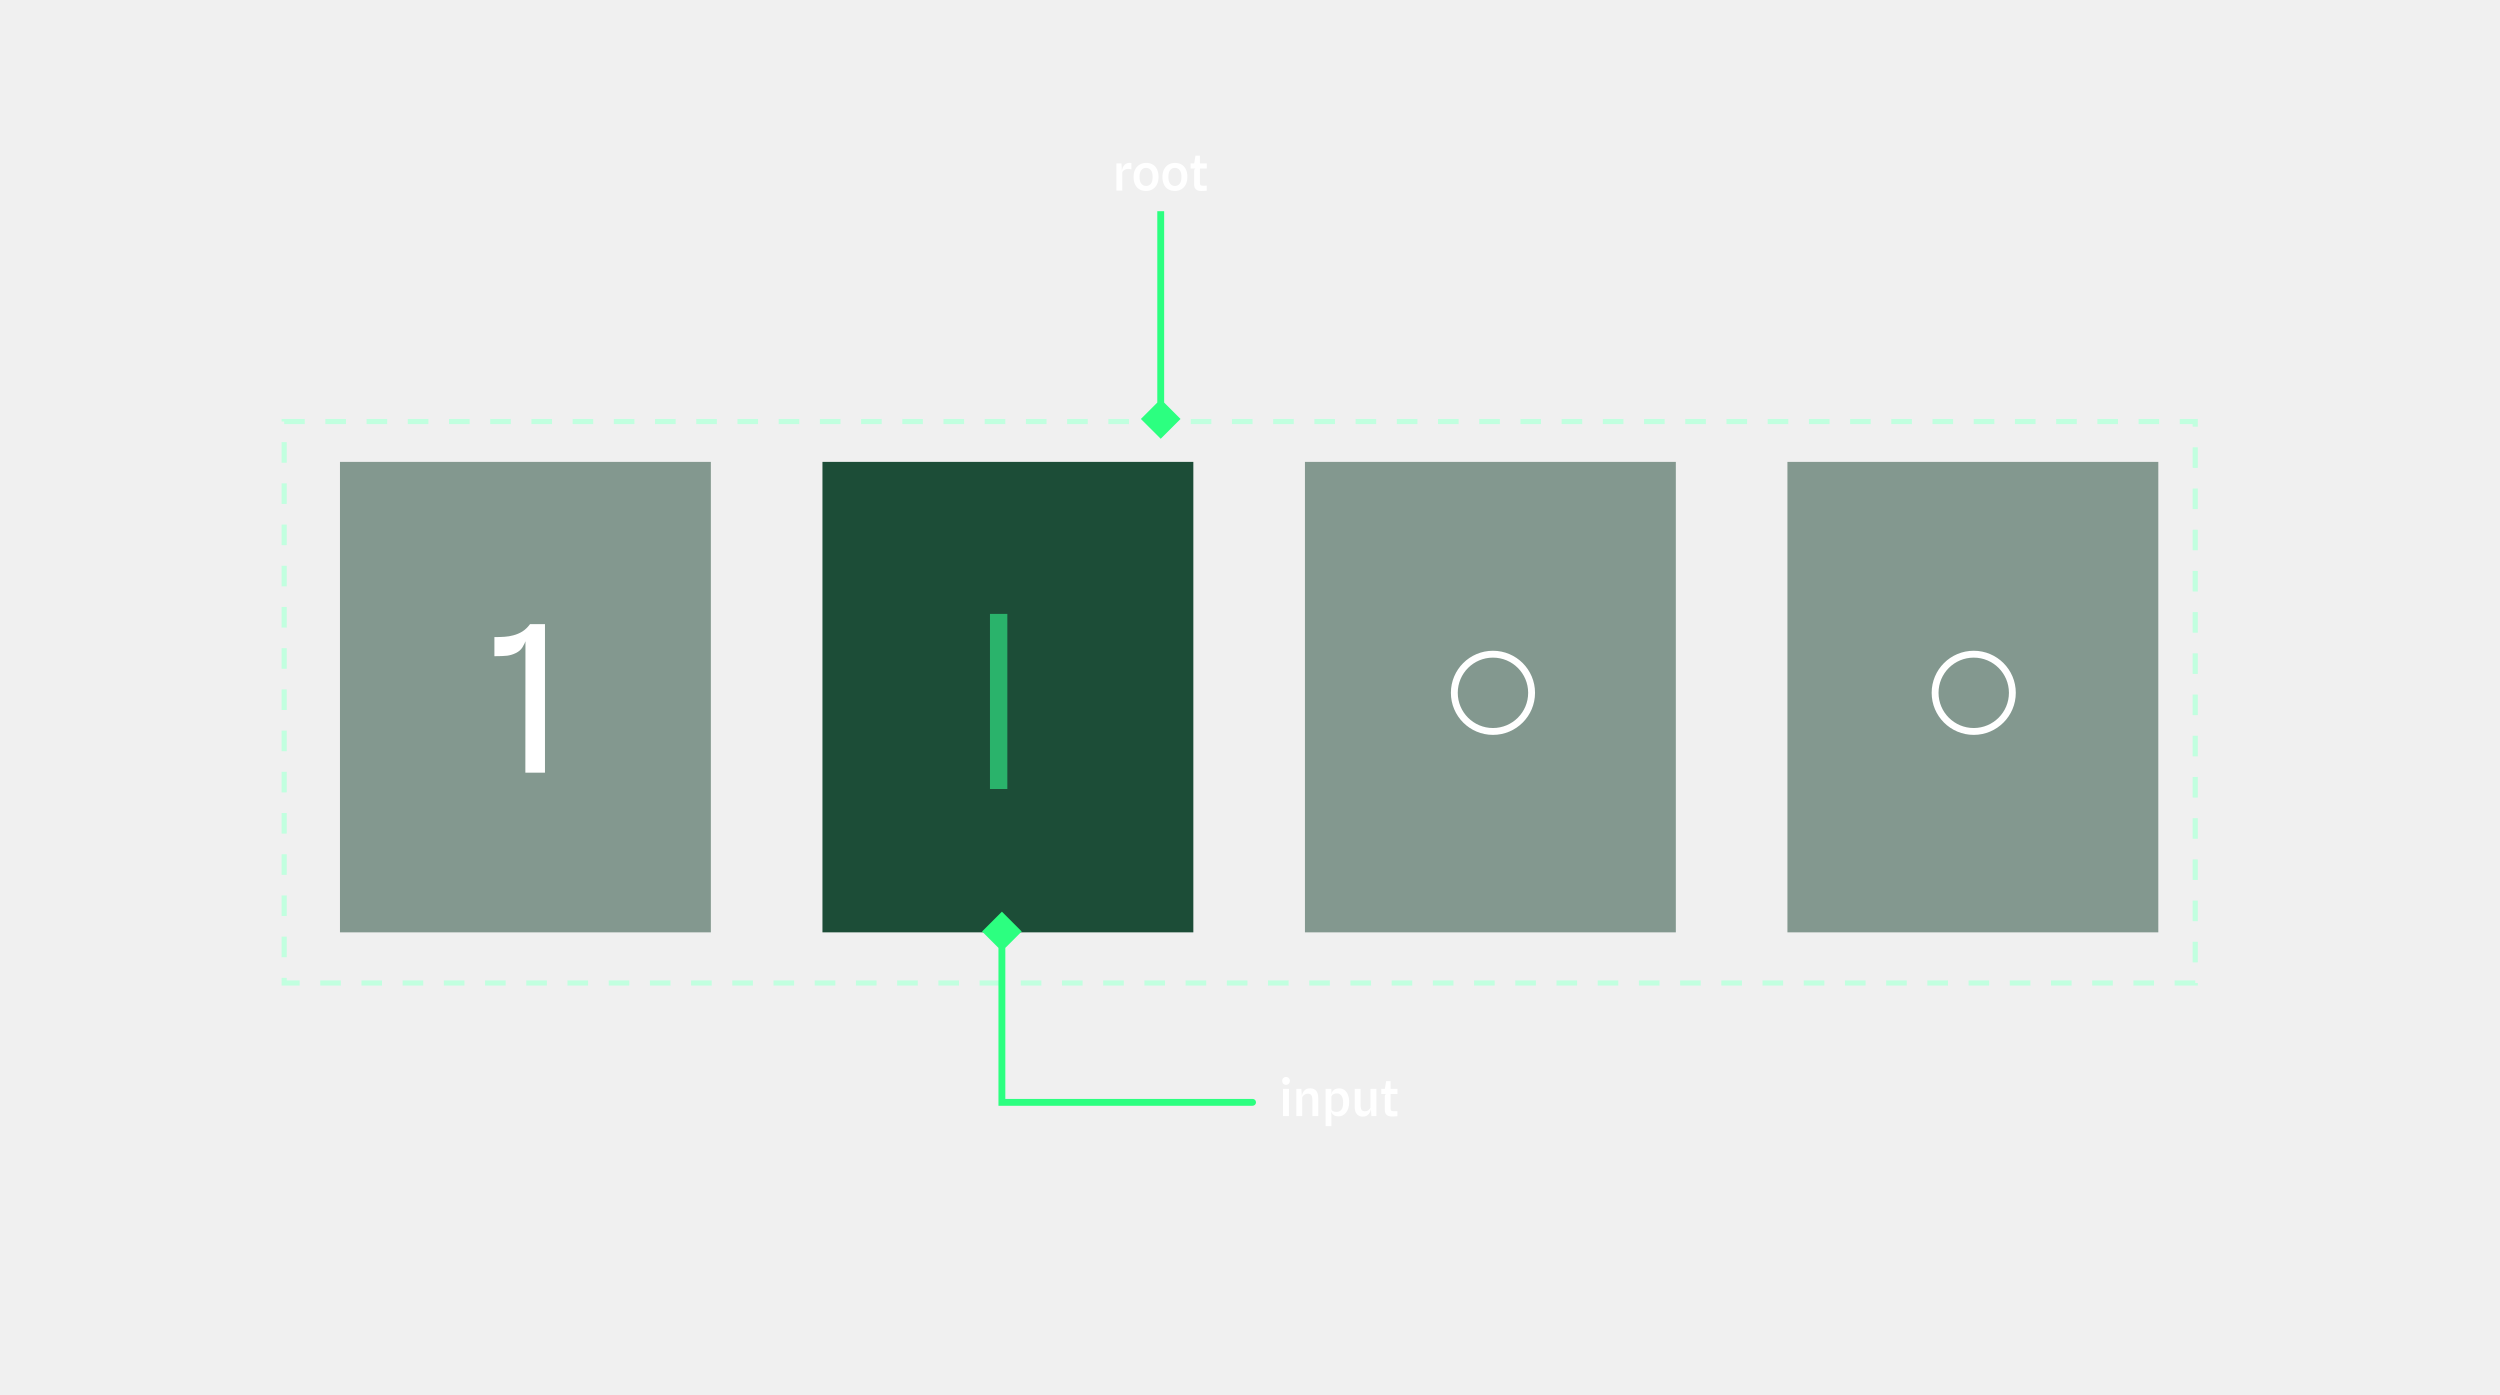
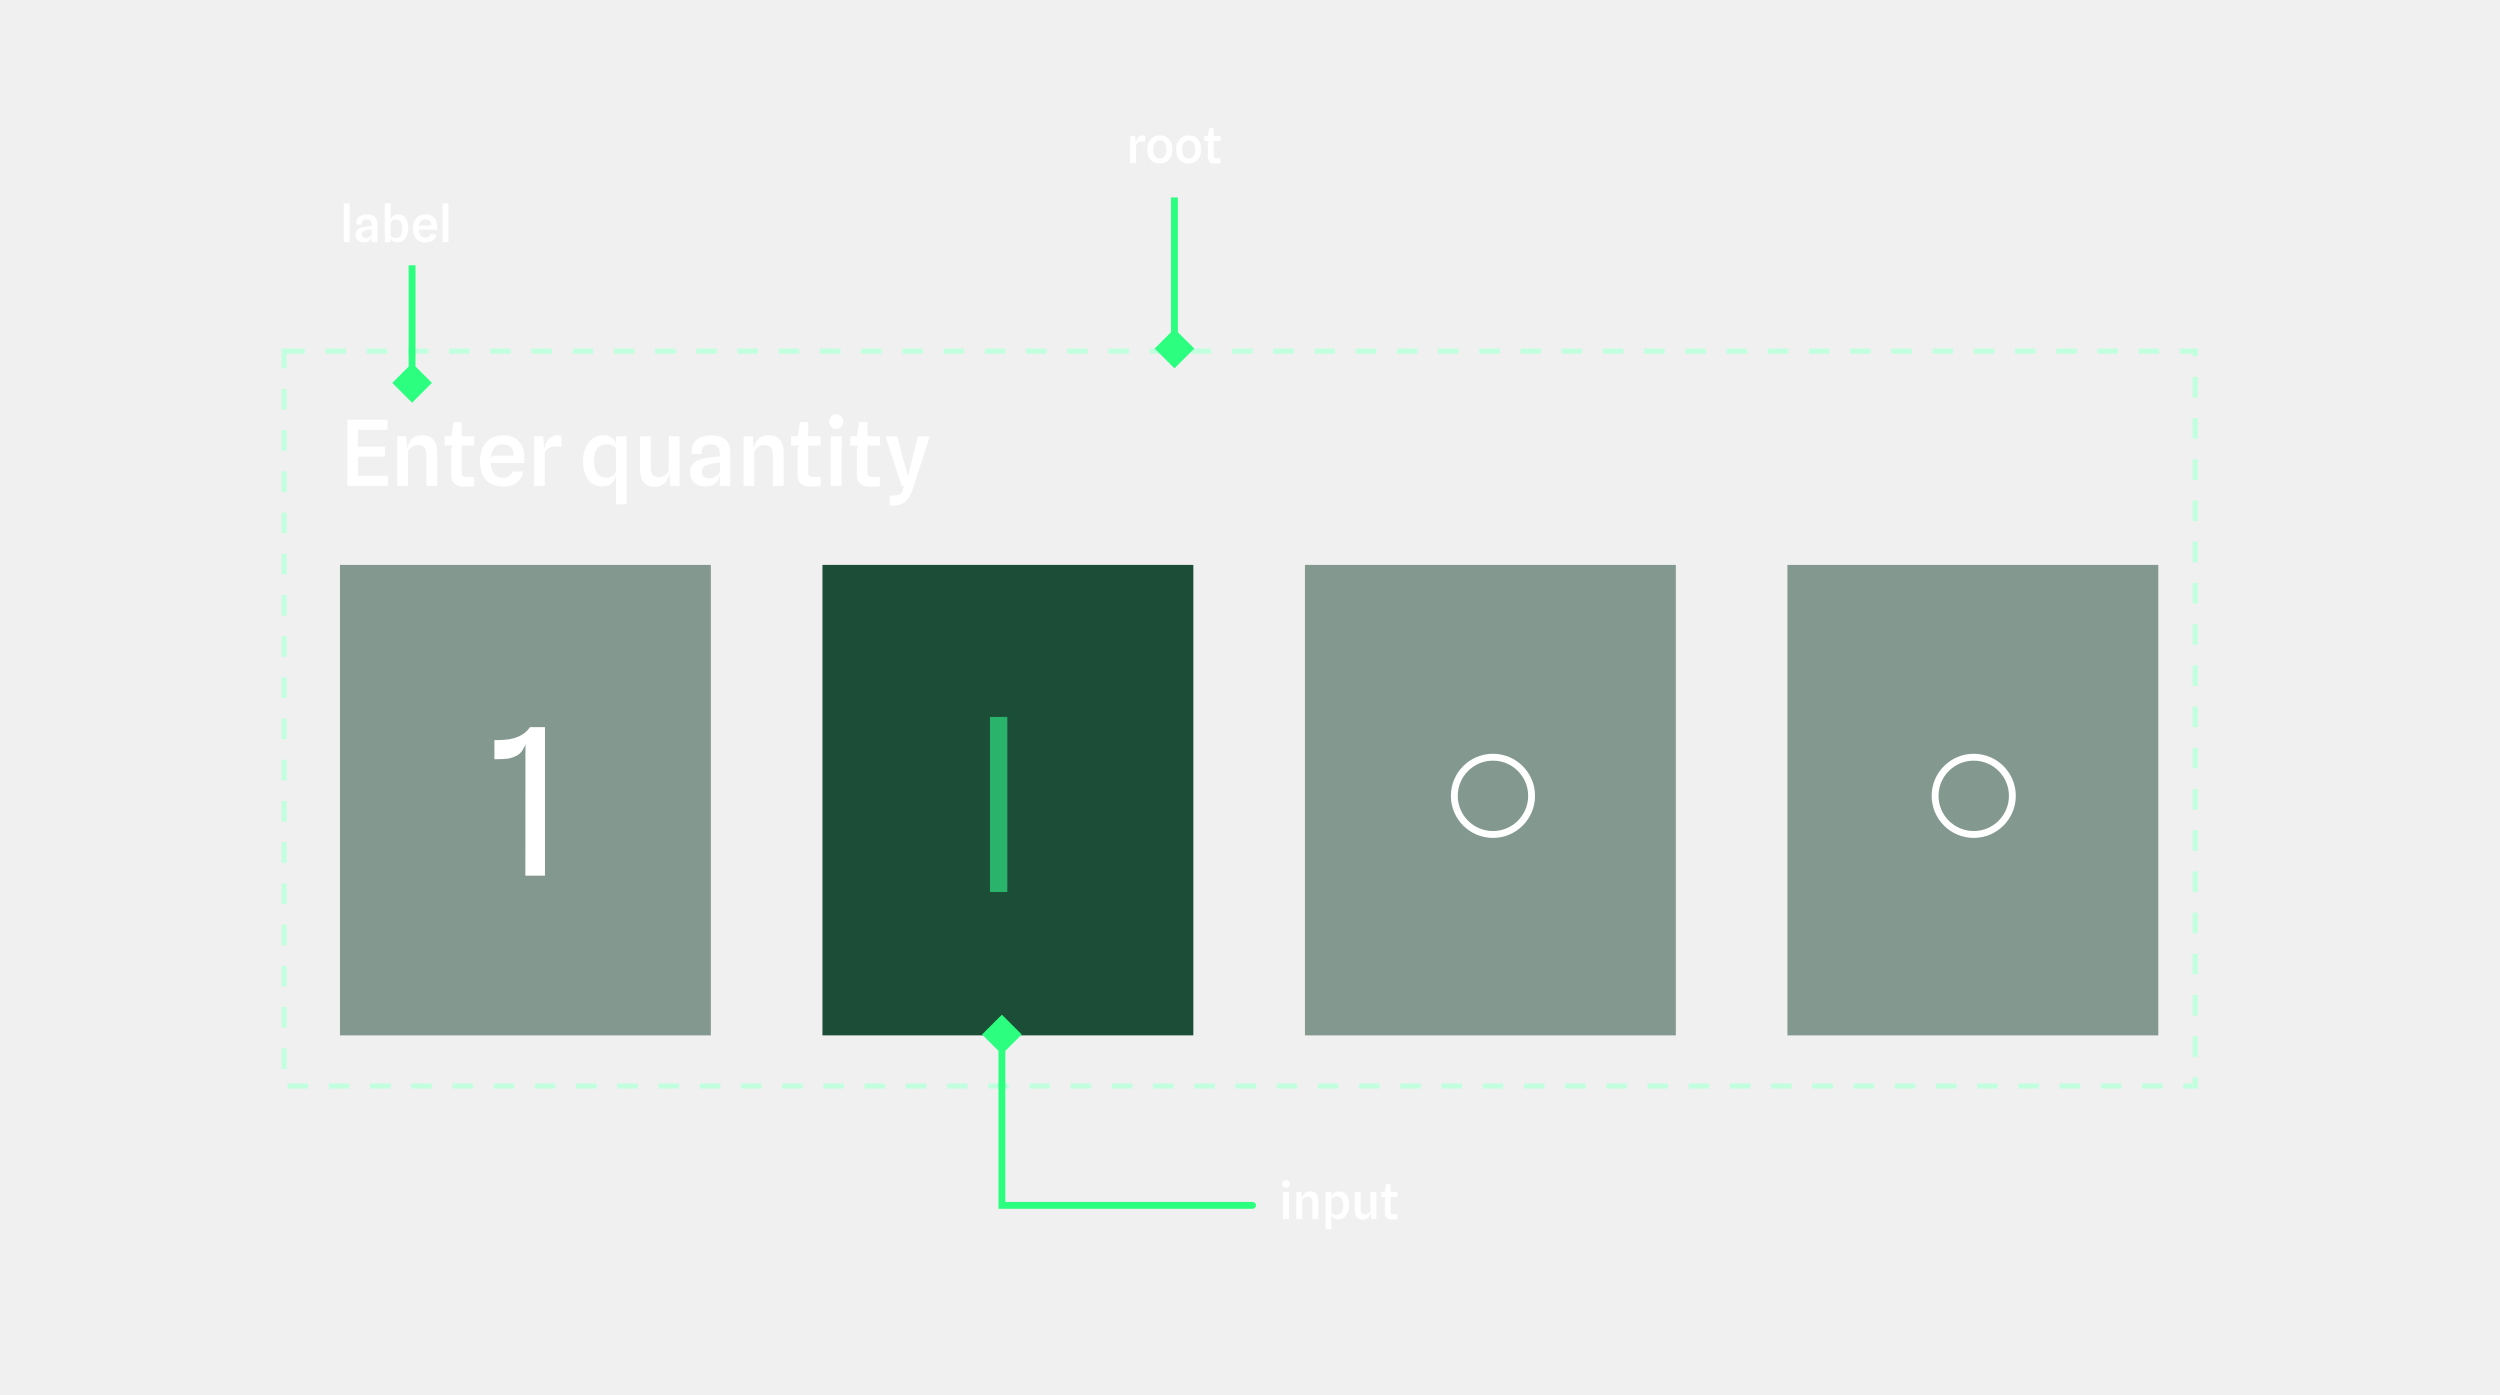
<svg xmlns="http://www.w3.org/2000/svg" width="1456" height="812" viewBox="0 0 1456 812" fill="none">
-   <rect opacity="0.5" x="198" y="269" width="216" height="274" fill="#16402D" />
-   <rect x="479" y="269" width="216" height="274" fill="#1C4D37" />
-   <rect opacity="0.5" x="760" y="269" width="216" height="274" fill="#16402D" />
-   <rect opacity="0.5" x="1041" y="269" width="216" height="274" fill="#16402D" />
-   <path d="M305.967 450L306.027 372.531L308.704 363.487H317.391V450H305.967ZM287.939 382.17V371.043C290.001 371.043 291.945 370.984 293.77 370.865C295.634 370.746 297.34 370.468 298.887 370.032C300.87 369.516 302.655 368.763 304.242 367.771C305.868 366.74 307.355 365.312 308.704 363.487L306.562 372.114C305.927 373.979 305.154 375.625 304.242 377.053C303.369 378.441 302.06 379.552 300.315 380.385C298.768 381.139 297.141 381.634 295.436 381.872C293.73 382.071 291.231 382.17 287.939 382.17Z" fill="white" />
-   <path d="M576.555 459.52V357.537H586.67V459.52H576.555Z" fill="#2AB36B" />
-   <circle cx="869.5" cy="403.5" r="22.5" stroke="white" stroke-width="4" />
-   <circle cx="1149.5" cy="403.5" r="22.5" stroke="white" stroke-width="4" />
-   <rect x="165.5" y="245.5" width="1113" height="327" stroke="#C1FFDF" stroke-width="3" stroke-dasharray="12 12" />
-   <path d="M650.204 111V95.166H653.133L653.51 101.27L653.206 100.429C653.273 99.791 653.399 99.144 653.583 98.487C653.776 97.829 654.047 97.225 654.395 96.674C654.752 96.123 655.207 95.683 655.758 95.355C656.318 95.016 657 94.847 657.802 94.847C657.995 94.847 658.189 94.857 658.382 94.876C658.575 94.895 658.754 94.929 658.919 94.978V98.632C658.59 98.525 658.237 98.457 657.86 98.428C657.493 98.39 657.154 98.371 656.845 98.371C656.468 98.371 656.062 98.448 655.627 98.603C655.192 98.748 654.791 98.97 654.424 99.269C654.056 99.569 653.79 99.941 653.626 100.386V111H650.204ZM667.44 111.218C665.98 111.218 664.709 110.903 663.626 110.275C662.544 109.647 661.703 108.723 661.103 107.505C660.504 106.278 660.204 104.775 660.204 102.996C660.204 101.314 660.518 99.864 661.147 98.646C661.785 97.428 662.655 96.495 663.757 95.847C664.859 95.19 666.106 94.862 667.498 94.862C669.006 94.862 670.296 95.19 671.369 95.847C672.452 96.495 673.283 97.428 673.863 98.646C674.443 99.864 674.733 101.314 674.733 102.996C674.733 104.775 674.409 106.278 673.762 107.505C673.124 108.723 672.254 109.647 671.152 110.275C670.05 110.903 668.812 111.218 667.44 111.218ZM667.498 108.303C668.609 108.303 669.518 107.887 670.224 107.056C670.929 106.225 671.282 104.871 671.282 102.996C671.282 101.256 670.939 99.951 670.253 99.081C669.566 98.211 668.629 97.776 667.44 97.776C666.328 97.776 665.419 98.206 664.714 99.067C664.018 99.927 663.67 101.237 663.67 102.996C663.67 104.784 664.023 106.118 664.728 106.998C665.444 107.868 666.367 108.303 667.498 108.303ZM684.234 111.218C682.774 111.218 681.503 110.903 680.42 110.275C679.338 109.647 678.497 108.723 677.897 107.505C677.298 106.278 676.998 104.775 676.998 102.996C676.998 101.314 677.312 99.864 677.941 98.646C678.579 97.428 679.449 96.495 680.551 95.847C681.653 95.19 682.9 94.862 684.292 94.862C685.8 94.862 687.09 95.19 688.163 95.847C689.246 96.495 690.077 97.428 690.657 98.646C691.237 99.864 691.527 101.314 691.527 102.996C691.527 104.775 691.203 106.278 690.556 107.505C689.918 108.723 689.048 109.647 687.946 110.275C686.844 110.903 685.606 111.218 684.234 111.218ZM684.292 108.303C685.403 108.303 686.312 107.887 687.018 107.056C687.723 106.225 688.076 104.871 688.076 102.996C688.076 101.256 687.733 99.951 687.047 99.081C686.36 98.211 685.423 97.776 684.234 97.776C683.122 97.776 682.213 98.206 681.508 99.067C680.812 99.927 680.464 101.237 680.464 102.996C680.464 104.784 680.817 106.118 681.522 106.998C682.238 107.868 683.161 108.303 684.292 108.303ZM699.453 111.232C698.196 111.232 697.215 110.913 696.509 110.275C695.813 109.627 695.465 108.704 695.465 107.505V99.501C695.465 99.183 695.533 98.897 695.668 98.646C695.803 98.385 696.002 98.221 696.263 98.153L695.465 95.804V95.383L696.234 90.642H698.844V106.65C698.844 107.211 698.964 107.602 699.206 107.824C699.457 108.047 699.921 108.158 700.598 108.158C701.033 108.158 701.434 108.158 701.802 108.158C702.169 108.148 702.502 108.139 702.802 108.129V111.044C702.299 111.131 701.748 111.184 701.149 111.203C700.55 111.222 699.984 111.232 699.453 111.232ZM693.392 98.153V95.166H702.831V98.153H693.392Z" fill="white" />
-   <path d="M747.233 650V634.166H750.699L750.655 650H747.233ZM748.988 631.831C748.359 631.831 747.828 631.614 747.393 631.179C746.958 630.734 746.74 630.169 746.74 629.482C746.74 628.806 746.958 628.255 747.393 627.829C747.828 627.404 748.359 627.191 748.988 627.191C749.597 627.191 750.119 627.404 750.554 627.829C750.998 628.255 751.221 628.806 751.221 629.482C751.221 630.169 750.998 630.734 750.554 631.179C750.119 631.614 749.597 631.831 748.988 631.831ZM754.992 650V634.166H757.921L758.298 640.14L758.052 638.936C758.168 638.066 758.395 637.245 758.733 636.471C759.081 635.688 759.598 635.055 760.285 634.572C760.971 634.089 761.889 633.847 763.04 633.847C764.538 633.847 765.698 634.316 766.52 635.253C767.341 636.181 767.752 637.602 767.752 639.516V650H764.33V640.705C764.33 639.797 764.238 639.067 764.055 638.516C763.881 637.965 763.595 637.569 763.199 637.327C762.803 637.076 762.276 636.95 761.619 636.95C760.903 636.95 760.251 637.163 759.661 637.588C759.081 638.004 758.665 638.477 758.414 639.009V650H754.992ZM779.64 650.174C778.596 650.174 777.764 650 777.146 649.652C776.527 649.304 776.073 648.898 775.783 648.434C775.493 647.96 775.309 647.545 775.232 647.187L774.072 647.245L775.42 646.099C775.488 646.341 775.638 646.578 775.87 646.81C776.102 647.032 776.44 647.216 776.885 647.361C777.329 647.496 777.875 647.564 778.523 647.564C779.606 647.564 780.495 647.143 781.191 646.302C781.897 645.461 782.25 644.055 782.25 642.083C782.25 640.382 781.921 639.077 781.264 638.168C780.606 637.25 779.765 636.79 778.741 636.79C778.016 636.79 777.416 636.892 776.943 637.095C776.479 637.298 776.126 637.535 775.884 637.805C775.642 638.076 775.488 638.318 775.42 638.53V637.443C775.439 637.124 775.522 636.766 775.667 636.37C775.821 635.964 776.068 635.572 776.406 635.195C776.754 634.809 777.208 634.495 777.769 634.253C778.339 634.002 779.045 633.876 779.886 633.876C781.162 633.876 782.235 634.219 783.105 634.905C783.975 635.592 784.632 636.534 785.077 637.733C785.531 638.922 785.759 640.275 785.759 641.793C785.759 643.195 785.585 644.422 785.237 645.476C784.898 646.52 784.434 647.39 783.845 648.086C783.265 648.782 782.612 649.304 781.887 649.652C781.162 650 780.413 650.174 779.64 650.174ZM772.013 655.844V634.166H775.377L775.42 636.355V646.23L775.232 647.187L775.42 650.015V655.844H772.013ZM793.554 650.319C792.182 650.319 791.08 649.84 790.248 648.883C789.417 647.926 789.001 646.554 789.001 644.765V634.166H792.423V643.852C792.423 644.625 792.51 645.263 792.684 645.766C792.858 646.269 793.134 646.636 793.511 646.868C793.888 647.1 794.376 647.216 794.975 647.216C795.7 647.216 796.353 647.008 796.933 646.592C797.523 646.167 797.938 645.689 798.18 645.157V634.166H801.602V650H798.687L798.296 644.026L798.557 645.229C798.441 646.099 798.209 646.921 797.861 647.694C797.523 648.468 797.005 649.101 796.309 649.594C795.623 650.077 794.705 650.319 793.554 650.319ZM810.499 650.232C809.243 650.232 808.262 649.913 807.556 649.275C806.86 648.627 806.512 647.704 806.512 646.505V638.501C806.512 638.182 806.58 637.897 806.715 637.646C806.85 637.385 807.048 637.221 807.309 637.153L806.512 634.804V634.383L807.28 629.642H809.89V645.65C809.89 646.211 810.011 646.602 810.253 646.824C810.504 647.047 810.968 647.158 811.645 647.158C812.08 647.158 812.481 647.158 812.848 647.158C813.216 647.148 813.549 647.139 813.849 647.129V650.044C813.346 650.131 812.795 650.184 812.196 650.203C811.597 650.222 811.031 650.232 810.499 650.232ZM804.438 637.153V634.166H813.878V637.153H804.438Z" fill="white" />
-   <path d="M676 255.547L687.547 244L676 232.453L664.453 244L676 255.547ZM674 123V244H678V123H674Z" fill="#2CFF80" />
-   <path d="M583.5 530.953L571.953 542.5L583.5 554.047L595.047 542.5L583.5 530.953ZM583.5 642H581.5V644H583.5V642ZM729.5 644C730.605 644 731.5 643.105 731.5 642C731.5 640.895 730.605 640 729.5 640V644ZM581.5 542.5V642H585.5V542.5H581.5ZM583.5 644H729.5V640H583.5V644Z" fill="#2CFF80" />
+   <rect opacity="0.5" x="198" y="329" width="216" height="274" fill="#16402D" />
+   <rect x="479" y="329" width="216" height="274" fill="#1C4D37" />
+   <rect opacity="0.5" x="760" y="329" width="216" height="274" fill="#16402D" />
+   <rect opacity="0.5" x="1041" y="329" width="216" height="274" fill="#16402D" />
+   <path d="M305.967 510L306.027 432.531L308.704 423.487H317.391V510H305.967ZM287.939 442.17V431.043C290.001 431.043 291.945 430.984 293.77 430.865C295.634 430.746 297.34 430.468 298.887 430.032C300.87 429.516 302.655 428.763 304.242 427.771C305.868 426.74 307.355 425.312 308.704 423.487L306.562 432.114C305.927 433.979 305.154 435.625 304.242 437.053C303.369 438.441 302.06 439.552 300.315 440.385C298.768 441.139 297.141 441.634 295.436 441.872C293.73 442.071 291.231 442.17 287.939 442.17Z" fill="white" />
+   <path d="M576.555 519.52V417.537H586.67V519.52H576.555Z" fill="#2AB36B" />
+   <circle cx="869.5" cy="463.5" r="22.5" stroke="white" stroke-width="4" />
+   <circle cx="1149.5" cy="463.5" r="22.5" stroke="white" stroke-width="4" />
+   <rect x="165.5" y="204.5" width="1113" height="428" stroke="#C1FFDF" stroke-width="3" stroke-dasharray="12 12" />
+   <path d="M747.233 710V694.166H750.699L750.655 710H747.233ZM748.988 691.831C748.359 691.831 747.828 691.614 747.393 691.179C746.958 690.734 746.74 690.169 746.74 689.482C746.74 688.806 746.958 688.255 747.393 687.829C747.828 687.404 748.359 687.191 748.988 687.191C749.597 687.191 750.119 687.404 750.554 687.829C750.998 688.255 751.221 688.806 751.221 689.482C751.221 690.169 750.998 690.734 750.554 691.179C750.119 691.614 749.597 691.831 748.988 691.831ZM754.992 710V694.166H757.921L758.298 700.14L758.052 698.936C758.168 698.066 758.395 697.245 758.733 696.471C759.081 695.688 759.598 695.055 760.285 694.572C760.971 694.089 761.889 693.847 763.04 693.847C764.538 693.847 765.698 694.316 766.52 695.253C767.341 696.181 767.752 697.602 767.752 699.516V710H764.33V700.705C764.33 699.797 764.238 699.067 764.055 698.516C763.881 697.965 763.595 697.569 763.199 697.327C762.803 697.076 762.276 696.95 761.619 696.95C760.903 696.95 760.251 697.163 759.661 697.588C759.081 698.004 758.665 698.477 758.414 699.009V710H754.992ZM779.64 710.174C778.596 710.174 777.764 710 777.146 709.652C776.527 709.304 776.073 708.898 775.783 708.434C775.493 707.96 775.309 707.545 775.232 707.187L774.072 707.245L775.42 706.099C775.488 706.341 775.638 706.578 775.87 706.81C776.102 707.032 776.44 707.216 776.885 707.361C777.329 707.496 777.875 707.564 778.523 707.564C779.606 707.564 780.495 707.143 781.191 706.302C781.897 705.461 782.25 704.055 782.25 702.083C782.25 700.382 781.921 699.077 781.264 698.168C780.606 697.25 779.765 696.79 778.741 696.79C778.016 696.79 777.416 696.892 776.943 697.095C776.479 697.298 776.126 697.535 775.884 697.805C775.642 698.076 775.488 698.318 775.42 698.53V697.443C775.439 697.124 775.522 696.766 775.667 696.37C775.821 695.964 776.068 695.572 776.406 695.195C776.754 694.809 777.208 694.495 777.769 694.253C778.339 694.002 779.045 693.876 779.886 693.876C781.162 693.876 782.235 694.219 783.105 694.905C783.975 695.592 784.632 696.534 785.077 697.733C785.531 698.922 785.759 700.275 785.759 701.793C785.759 703.195 785.585 704.422 785.237 705.476C784.898 706.52 784.434 707.39 783.845 708.086C783.265 708.782 782.612 709.304 781.887 709.652C781.162 710 780.413 710.174 779.64 710.174ZM772.013 715.844V694.166H775.377L775.42 696.355V706.23L775.232 707.187L775.42 710.015V715.844H772.013ZM793.554 710.319C792.182 710.319 791.08 709.84 790.248 708.883C789.417 707.926 789.001 706.554 789.001 704.765V694.166H792.423V703.852C792.423 704.625 792.51 705.263 792.684 705.766C792.858 706.269 793.134 706.636 793.511 706.868C793.888 707.1 794.376 707.216 794.975 707.216C795.7 707.216 796.353 707.008 796.933 706.592C797.523 706.167 797.938 705.689 798.18 705.157V694.166H801.602V710H798.687L798.296 704.026L798.557 705.229C798.441 706.099 798.209 706.921 797.861 707.694C797.523 708.468 797.005 709.101 796.309 709.594C795.623 710.077 794.705 710.319 793.554 710.319ZM810.499 710.232C809.243 710.232 808.262 709.913 807.556 709.275C806.86 708.627 806.512 707.704 806.512 706.505V698.501C806.512 698.182 806.58 697.897 806.715 697.646C806.85 697.385 807.048 697.221 807.309 697.153L806.512 694.804V694.383L807.28 689.642H809.89V705.65C809.89 706.211 810.011 706.602 810.253 706.824C810.504 707.047 810.968 707.158 811.645 707.158C812.08 707.158 812.481 707.158 812.848 707.158C813.216 707.148 813.549 707.139 813.849 707.129V710.044C813.346 710.131 812.795 710.184 812.196 710.203C811.597 710.222 811.031 710.232 810.499 710.232ZM804.438 697.153V694.166H813.878V697.153H804.438Z" fill="white" />
+   <path d="M583.5 590.953L571.953 602.5L583.5 614.047L595.047 602.5L583.5 590.953ZM583.5 702H581.5V704H583.5V702ZM729.5 704C730.605 704 731.5 703.105 731.5 702C731.5 700.895 730.605 700 729.5 700V704ZM581.5 602.5V702H585.5V602.5H581.5ZM583.5 704H729.5V700H583.5V704Z" fill="#2CFF80" />
+   <path d="M202.267 283V244.469H225.719V250.299H205.844L208.468 247.437V261.985L205.844 260.157H224.262V265.907H206.931L208.468 263.893V280.005L205.844 277.117H226.011V283H202.267ZM231.323 283V254.062H236.676L237.365 264.98L236.914 262.78C237.126 261.19 237.542 259.689 238.16 258.275C238.796 256.844 239.741 255.687 240.995 254.804C242.25 253.921 243.928 253.479 246.03 253.479C248.769 253.479 250.889 254.336 252.39 256.049C253.892 257.745 254.643 260.342 254.643 263.84V283H248.389V266.013C248.389 264.353 248.221 263.019 247.885 262.012C247.567 261.005 247.046 260.281 246.322 259.839C245.598 259.38 244.635 259.15 243.433 259.15C242.126 259.15 240.934 259.539 239.856 260.316C238.796 261.076 238.036 261.941 237.577 262.913V283H231.323ZM270.037 283.424C267.74 283.424 265.947 282.841 264.657 281.675C263.385 280.491 262.749 278.804 262.749 276.613V261.985C262.749 261.402 262.873 260.881 263.12 260.422C263.368 259.945 263.73 259.645 264.207 259.521L262.749 255.228V254.459L264.154 245.794H268.924V275.05C268.924 276.075 269.145 276.79 269.586 277.196C270.046 277.603 270.894 277.806 272.13 277.806C272.925 277.806 273.659 277.806 274.33 277.806C275.001 277.788 275.611 277.771 276.158 277.753V283.08C275.24 283.239 274.233 283.336 273.137 283.371C272.042 283.406 271.009 283.424 270.037 283.424ZM258.96 259.521V254.062H276.211V259.521H258.96ZM293.131 283.398C290.34 283.398 287.92 282.832 285.87 281.701C283.839 280.553 282.275 278.866 281.18 276.64C280.084 274.414 279.537 271.684 279.537 268.451C279.537 265.307 280.111 262.621 281.259 260.395C282.425 258.152 284.024 256.447 286.056 255.281C288.087 254.097 290.419 253.505 293.052 253.505C295.649 253.505 297.866 254.018 299.703 255.042C301.558 256.067 302.972 257.586 303.943 259.6C304.915 261.597 305.401 264.052 305.401 266.967C305.401 267.533 305.383 268.001 305.348 268.372C305.33 268.743 305.304 269.185 305.268 269.697H285.764C285.923 272.647 286.648 274.82 287.937 276.216C289.227 277.594 290.808 278.283 292.681 278.283C294.43 278.283 295.764 277.912 296.682 277.17C297.619 276.41 298.219 275.562 298.484 274.626H304.526C304.367 276.481 303.784 278.071 302.777 279.396C301.77 280.703 300.436 281.701 298.776 282.39C297.133 283.062 295.251 283.398 293.131 283.398ZM288.626 265.43H299.173C299.12 263.31 298.608 261.676 297.636 260.528C296.665 259.362 295.066 258.779 292.84 258.779C290.525 258.779 288.803 259.556 287.672 261.111C286.542 262.648 285.906 264.777 285.764 267.497C285.906 266.702 286.206 266.164 286.665 265.881C287.125 265.581 287.778 265.43 288.626 265.43ZM311.03 283V254.062H316.383L317.072 265.218L316.515 263.681C316.639 262.515 316.869 261.332 317.204 260.13C317.558 258.929 318.052 257.825 318.688 256.818C319.342 255.811 320.172 255.007 321.179 254.407C322.204 253.788 323.45 253.479 324.916 253.479C325.269 253.479 325.623 253.497 325.976 253.532C326.329 253.567 326.656 253.629 326.956 253.717V260.395C326.356 260.201 325.711 260.077 325.022 260.024C324.351 259.954 323.732 259.918 323.167 259.918C322.478 259.918 321.736 260.06 320.941 260.342C320.146 260.607 319.413 261.014 318.741 261.561C318.07 262.109 317.584 262.789 317.284 263.602V283H311.03ZM350.822 283.318C348.348 283.318 346.273 282.682 344.594 281.41C342.934 280.138 341.679 278.407 340.831 276.216C339.983 274.025 339.559 271.57 339.559 268.849C339.559 265.422 340.107 262.577 341.202 260.316C342.298 258.055 343.72 256.359 345.469 255.228C347.218 254.097 349.073 253.532 351.034 253.532C352.995 253.532 354.523 253.85 355.618 254.486C356.714 255.122 357.509 255.864 358.003 256.712C358.498 257.56 358.816 258.32 358.957 258.991L360.918 258.858L358.719 261.376C358.56 260.97 358.268 260.572 357.844 260.183C357.42 259.777 356.811 259.441 356.016 259.176C355.238 258.911 354.24 258.779 353.021 258.779C350.954 258.779 349.258 259.539 347.933 261.058C346.608 262.577 345.946 265.059 345.946 268.504C345.946 271.596 346.564 273.99 347.801 275.686C349.037 277.382 350.619 278.23 352.544 278.23C353.887 278.23 354.991 278.018 355.857 277.594C356.722 277.152 357.385 276.658 357.844 276.11C358.321 275.545 358.613 275.076 358.719 274.705L358.984 276.322L358.719 276.825C358.63 277.373 358.445 278.018 358.162 278.76C357.88 279.502 357.447 280.217 356.864 280.906C356.281 281.595 355.495 282.17 354.505 282.629C353.534 283.088 352.306 283.318 350.822 283.318ZM358.719 293.68V259.468L358.772 254.088H364.946V293.68H358.719ZM381.04 283.583C378.531 283.583 376.517 282.708 374.998 280.959C373.479 279.21 372.719 276.702 372.719 273.433V254.062H378.973V271.764C378.973 273.177 379.132 274.343 379.45 275.262C379.768 276.181 380.272 276.852 380.961 277.276C381.65 277.7 382.542 277.912 383.637 277.912C384.962 277.912 386.155 277.532 387.215 276.772C388.292 275.995 389.052 275.121 389.494 274.149V254.062H395.748V283H390.421L389.706 272.082L390.183 274.281C389.971 275.871 389.547 277.373 388.911 278.786C388.292 280.2 387.347 281.357 386.075 282.258C384.821 283.141 383.142 283.583 381.04 283.583ZM410.96 283.318C409.194 283.318 407.63 282.991 406.27 282.337C404.909 281.666 403.841 280.739 403.063 279.555C402.304 278.371 401.924 277.002 401.924 275.447C401.924 273.734 402.233 272.32 402.851 271.207C403.47 270.094 404.362 269.211 405.528 268.557C406.711 267.886 408.098 267.374 409.688 267.02C410.819 266.773 412.011 266.57 413.266 266.411C414.538 266.252 415.713 266.128 416.79 266.04C417.868 265.934 418.698 265.863 419.281 265.828V264.662C419.281 262.701 418.884 261.235 418.089 260.263C417.311 259.274 415.986 258.779 414.114 258.779C412.912 258.779 411.905 258.929 411.093 259.229C410.28 259.512 409.662 260.06 409.238 260.872C408.831 261.667 408.611 262.833 408.575 264.37H402.878C402.683 261.879 403.037 259.839 403.938 258.249C404.856 256.641 406.217 255.458 408.019 254.698C409.838 253.921 411.985 253.532 414.458 253.532C415.925 253.532 417.303 253.7 418.592 254.035C419.9 254.353 421.057 254.91 422.064 255.705C423.071 256.482 423.866 257.551 424.449 258.911C425.032 260.272 425.323 261.994 425.323 264.079V283H419.202L419.281 276.507C418.946 278.468 418.098 280.094 416.737 281.383C415.377 282.673 413.451 283.318 410.96 283.318ZM412.63 278.601C413.548 278.601 414.476 278.442 415.412 278.124C416.366 277.806 417.197 277.347 417.903 276.746C418.628 276.145 419.087 275.439 419.281 274.626V269.326C418.575 269.397 417.735 269.52 416.764 269.697C415.81 269.874 414.988 270.033 414.299 270.174C412.321 270.58 410.89 271.119 410.006 271.79C409.141 272.444 408.708 273.451 408.708 274.811C408.708 275.589 408.884 276.269 409.238 276.852C409.609 277.417 410.095 277.85 410.695 278.15C411.296 278.451 411.941 278.601 412.63 278.601ZM433.075 283V254.062H438.428L439.117 264.98L438.666 262.78C438.878 261.19 439.294 259.689 439.912 258.275C440.548 256.844 441.493 255.687 442.747 254.804C444.002 253.921 445.68 253.479 447.782 253.479C450.521 253.479 452.641 254.336 454.142 256.049C455.644 257.745 456.395 260.342 456.395 263.84V283H450.141V266.013C450.141 264.353 449.973 263.019 449.637 262.012C449.319 261.005 448.798 260.281 448.074 259.839C447.35 259.38 446.387 259.15 445.185 259.15C443.878 259.15 442.686 259.539 441.608 260.316C440.548 261.076 439.788 261.941 439.329 262.913V283H433.075ZM471.789 283.424C469.492 283.424 467.699 282.841 466.409 281.675C465.137 280.491 464.501 278.804 464.501 276.613V261.985C464.501 261.402 464.625 260.881 464.872 260.422C465.12 259.945 465.482 259.645 465.959 259.521L464.501 255.228V254.459L465.906 245.794H470.676V275.05C470.676 276.075 470.897 276.79 471.338 277.196C471.798 277.603 472.646 277.806 473.882 277.806C474.677 277.806 475.411 277.806 476.082 277.806C476.753 277.788 477.363 277.771 477.91 277.753V283.08C476.992 283.239 475.985 283.336 474.889 283.371C473.794 283.406 472.761 283.424 471.789 283.424ZM460.712 259.521V254.062H477.963V259.521H460.712ZM483.851 283V254.062H490.184L490.105 283H483.851ZM487.057 249.795C485.909 249.795 484.937 249.398 484.142 248.603C483.347 247.79 482.95 246.757 482.95 245.502C482.95 244.266 483.347 243.259 484.142 242.481C484.937 241.704 485.909 241.315 487.057 241.315C488.17 241.315 489.124 241.704 489.919 242.481C490.732 243.259 491.138 244.266 491.138 245.502C491.138 246.757 490.732 247.79 489.919 248.603C489.124 249.398 488.17 249.795 487.057 249.795ZM506.311 283.424C504.015 283.424 502.222 282.841 500.932 281.675C499.66 280.491 499.024 278.804 499.024 276.613V261.985C499.024 261.402 499.148 260.881 499.395 260.422C499.642 259.945 500.004 259.645 500.481 259.521L499.024 255.228V254.459L500.428 245.794H505.198V275.05C505.198 276.075 505.419 276.79 505.861 277.196C506.32 277.603 507.168 277.806 508.405 277.806C509.2 277.806 509.933 277.806 510.604 277.806C511.276 277.788 511.885 277.771 512.433 277.753V283.08C511.514 283.239 510.507 283.336 509.412 283.371C508.317 283.406 507.283 283.424 506.311 283.424ZM495.234 259.521V254.062H512.486V259.521H495.234ZM518.156 294.422V288.592H520.435C521.707 288.592 522.688 288.477 523.377 288.247C524.083 288.017 524.604 287.673 524.94 287.214C525.293 286.754 525.55 286.198 525.709 285.544C525.903 284.767 526.115 284.184 526.345 283.795C526.592 283.424 526.883 283.159 527.219 283H525.152L515.718 254.088H522.661L525.974 267.285L528.65 276.852H528.889L531.3 267.312L534.613 254.088H541.503L532.201 283C531.636 284.749 531.026 286.33 530.373 287.744C529.719 289.157 528.959 290.358 528.094 291.348C527.228 292.337 526.168 293.097 524.914 293.627C523.677 294.157 522.184 294.422 520.435 294.422H518.156Z" fill="white" />
+   <path d="M658.204 95V79.166H661.133L661.51 85.27L661.206 84.43C661.273 83.791 661.399 83.144 661.583 82.487C661.776 81.829 662.047 81.225 662.395 80.674C662.752 80.123 663.207 79.683 663.758 79.355C664.318 79.016 665 78.847 665.802 78.847C665.995 78.847 666.189 78.857 666.382 78.876C666.575 78.895 666.754 78.929 666.919 78.978V82.632C666.59 82.525 666.237 82.457 665.86 82.428C665.493 82.39 665.154 82.371 664.845 82.371C664.468 82.371 664.062 82.448 663.627 82.603C663.192 82.748 662.791 82.97 662.424 83.269C662.056 83.569 661.79 83.941 661.626 84.386V95H658.204ZM675.44 95.218C673.98 95.218 672.709 94.903 671.626 94.275C670.544 93.647 669.703 92.724 669.103 91.505C668.504 90.278 668.204 88.775 668.204 86.996C668.204 85.314 668.518 83.864 669.147 82.646C669.785 81.428 670.655 80.495 671.757 79.847C672.859 79.19 674.106 78.862 675.498 78.862C677.006 78.862 678.296 79.19 679.369 79.847C680.452 80.495 681.283 81.428 681.863 82.646C682.443 83.864 682.733 85.314 682.733 86.996C682.733 88.775 682.409 90.278 681.762 91.505C681.124 92.724 680.254 93.647 679.152 94.275C678.05 94.903 676.812 95.218 675.44 95.218ZM675.498 92.303C676.609 92.303 677.518 91.887 678.224 91.056C678.929 90.225 679.282 88.871 679.282 86.996C679.282 85.256 678.939 83.951 678.253 83.081C677.566 82.211 676.629 81.776 675.44 81.776C674.328 81.776 673.419 82.206 672.714 83.067C672.018 83.927 671.67 85.237 671.67 86.996C671.67 88.784 672.023 90.118 672.728 90.998C673.444 91.868 674.367 92.303 675.498 92.303ZM692.234 95.218C690.774 95.218 689.503 94.903 688.42 94.275C687.338 93.647 686.497 92.724 685.897 91.505C685.298 90.278 684.998 88.775 684.998 86.996C684.998 85.314 685.312 83.864 685.941 82.646C686.579 81.428 687.449 80.495 688.551 79.847C689.653 79.19 690.9 78.862 692.292 78.862C693.8 78.862 695.09 79.19 696.163 79.847C697.246 80.495 698.077 81.428 698.657 82.646C699.237 83.864 699.527 85.314 699.527 86.996C699.527 88.775 699.203 90.278 698.556 91.505C697.918 92.724 697.048 93.647 695.946 94.275C694.844 94.903 693.606 95.218 692.234 95.218ZM692.292 92.303C693.403 92.303 694.312 91.887 695.018 91.056C695.723 90.225 696.076 88.871 696.076 86.996C696.076 85.256 695.733 83.951 695.047 83.081C694.36 82.211 693.423 81.776 692.234 81.776C691.122 81.776 690.213 82.206 689.508 83.067C688.812 83.927 688.464 85.237 688.464 86.996C688.464 88.784 688.817 90.118 689.522 90.998C690.238 91.868 691.161 92.303 692.292 92.303ZM707.453 95.232C706.196 95.232 705.215 94.913 704.509 94.275C703.813 93.627 703.465 92.704 703.465 91.505V83.501C703.465 83.183 703.533 82.897 703.668 82.646C703.803 82.385 704.002 82.221 704.263 82.153L703.465 79.804V79.383L704.234 74.642H706.844V90.65C706.844 91.211 706.964 91.602 707.206 91.825C707.457 92.047 707.921 92.158 708.598 92.158C709.033 92.158 709.434 92.158 709.802 92.158C710.169 92.148 710.502 92.139 710.802 92.129V95.043C710.299 95.13 709.748 95.184 709.149 95.203C708.55 95.222 707.984 95.232 707.453 95.232ZM701.392 82.153V79.166H710.831V82.153H701.392Z" fill="white" />
+   <path d="M684 214.547L695.547 203L684 191.453L672.453 203L684 214.547ZM682 115V203H686V115H682Z" fill="#2CFF80" />
+   <path d="M200.233 141V118.438H203.655V141H200.233ZM211.978 141.174C211.011 141.174 210.155 140.995 209.411 140.637C208.667 140.27 208.082 139.763 207.657 139.115C207.241 138.467 207.033 137.718 207.033 136.867C207.033 135.93 207.202 135.156 207.541 134.547C207.879 133.938 208.367 133.455 209.005 133.097C209.653 132.73 210.412 132.45 211.282 132.256C211.9 132.121 212.553 132.01 213.239 131.923C213.935 131.836 214.578 131.768 215.168 131.72C215.757 131.662 216.212 131.623 216.531 131.604V130.966C216.531 129.893 216.313 129.091 215.878 128.559C215.453 128.018 214.728 127.747 213.703 127.747C213.046 127.747 212.495 127.829 212.05 127.993C211.605 128.148 211.267 128.448 211.035 128.892C210.813 129.327 210.692 129.965 210.673 130.806H207.555C207.449 129.443 207.642 128.327 208.135 127.457C208.638 126.577 209.382 125.93 210.368 125.514C211.364 125.089 212.538 124.876 213.892 124.876C214.694 124.876 215.448 124.968 216.154 125.151C216.869 125.325 217.502 125.63 218.053 126.065C218.604 126.49 219.039 127.075 219.358 127.819C219.677 128.564 219.837 129.506 219.837 130.647V141H216.487L216.531 137.447C216.347 138.52 215.883 139.41 215.139 140.115C214.394 140.821 213.341 141.174 211.978 141.174ZM212.891 138.593C213.394 138.593 213.901 138.506 214.414 138.332C214.936 138.158 215.39 137.907 215.777 137.578C216.173 137.249 216.424 136.863 216.531 136.418V133.518C216.144 133.557 215.685 133.624 215.153 133.721C214.631 133.818 214.182 133.905 213.805 133.982C212.722 134.204 211.939 134.499 211.456 134.866C210.982 135.224 210.745 135.775 210.745 136.519C210.745 136.945 210.842 137.317 211.035 137.636C211.238 137.945 211.504 138.182 211.833 138.346C212.161 138.511 212.514 138.593 212.891 138.593ZM231.691 141.174C230.647 141.174 229.815 141 229.197 140.652C228.578 140.304 228.124 139.898 227.834 139.434C227.544 138.96 227.36 138.545 227.283 138.187L226.529 137.505L227.471 137.099C227.539 137.341 227.689 137.578 227.921 137.81C228.162 138.032 228.501 138.216 228.936 138.361C229.38 138.496 229.926 138.564 230.574 138.564C231.657 138.564 232.551 138.143 233.257 137.302C233.962 136.461 234.315 135.065 234.315 133.112C234.315 131.353 233.982 130.028 233.315 129.139C232.657 128.24 231.816 127.79 230.792 127.79C230.067 127.79 229.467 127.892 228.994 128.095C228.53 128.298 228.177 128.535 227.935 128.805C227.693 129.076 227.539 129.318 227.471 129.53L227.254 129.327L227.486 128.776C227.534 128.042 227.718 127.384 228.037 126.804C228.365 126.215 228.849 125.746 229.487 125.398C230.134 125.05 230.951 124.876 231.937 124.876C233.213 124.876 234.286 125.219 235.156 125.905C236.026 126.582 236.683 127.515 237.128 128.704C237.582 129.883 237.81 131.246 237.81 132.793C237.81 134.195 237.636 135.422 237.288 136.476C236.949 137.52 236.485 138.39 235.896 139.086C235.316 139.782 234.663 140.304 233.938 140.652C233.213 141 232.464 141.174 231.691 141.174ZM224.093 141L224.078 118.438H227.486V125.615L227.5 137.433L227.747 137.984L227.471 138.549L227.326 141H224.093ZM247.901 141.218C246.373 141.218 245.049 140.908 243.928 140.289C242.816 139.661 241.96 138.738 241.361 137.52C240.762 136.302 240.462 134.808 240.462 133.039C240.462 131.319 240.776 129.849 241.405 128.631C242.043 127.404 242.917 126.471 244.029 125.833C245.141 125.185 246.417 124.861 247.857 124.861C249.278 124.861 250.491 125.142 251.497 125.702C252.512 126.263 253.285 127.094 253.817 128.196C254.348 129.289 254.614 130.632 254.614 132.227C254.614 132.537 254.604 132.793 254.585 132.996C254.575 133.199 254.561 133.441 254.542 133.721H243.87C243.957 135.335 244.353 136.524 245.059 137.288C245.764 138.042 246.629 138.419 247.654 138.419C248.611 138.419 249.341 138.216 249.844 137.81C250.356 137.394 250.685 136.93 250.83 136.418H254.136C254.049 137.433 253.73 138.303 253.179 139.028C252.628 139.743 251.898 140.289 250.989 140.666C250.09 141.034 249.061 141.218 247.901 141.218ZM245.436 131.386H251.207C251.178 130.226 250.897 129.332 250.366 128.704C249.834 128.066 248.959 127.747 247.741 127.747C246.475 127.747 245.532 128.172 244.914 129.023C244.295 129.864 243.947 131.029 243.87 132.517C243.947 132.082 244.111 131.788 244.363 131.633C244.614 131.469 244.972 131.386 245.436 131.386ZM257.723 141V118.438H261.145V141H257.723Z" fill="white" />
+   <path d="M240 234.547L251.547 223L240 211.453L228.453 223L240 234.547ZM238 154.5V223H242V154.5H238Z" fill="#2CFF80" />
</svg>
